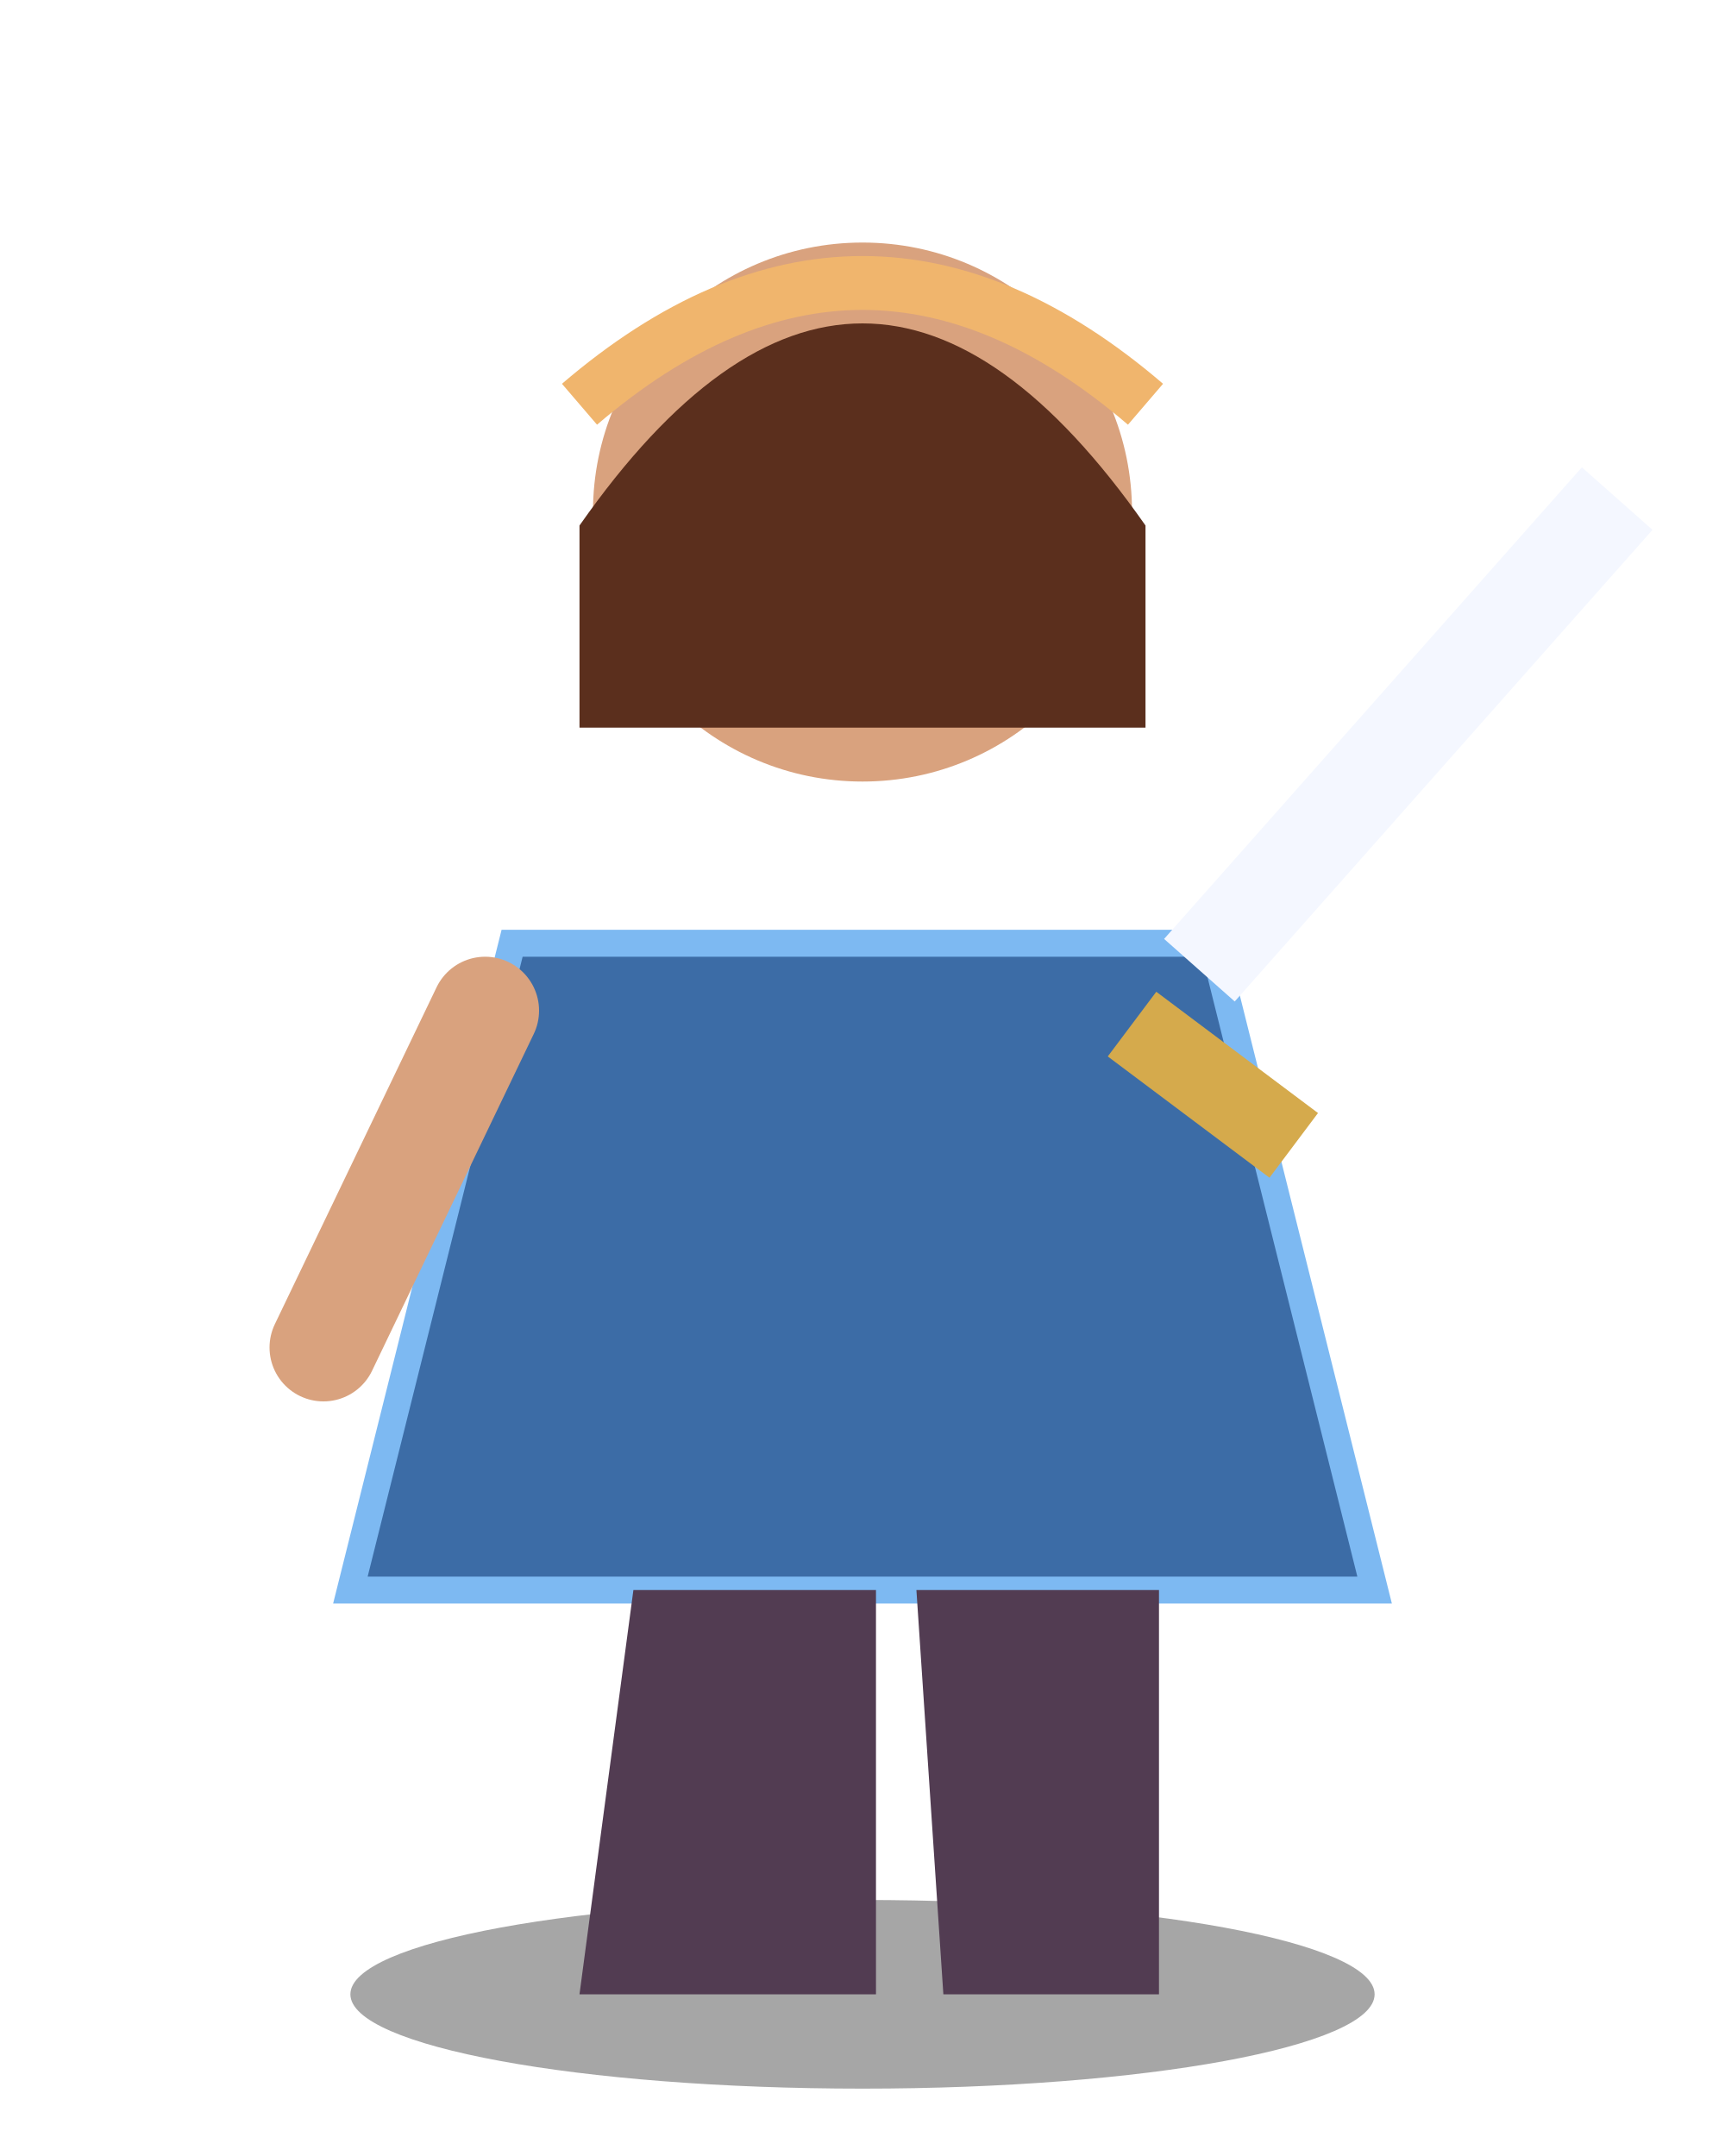
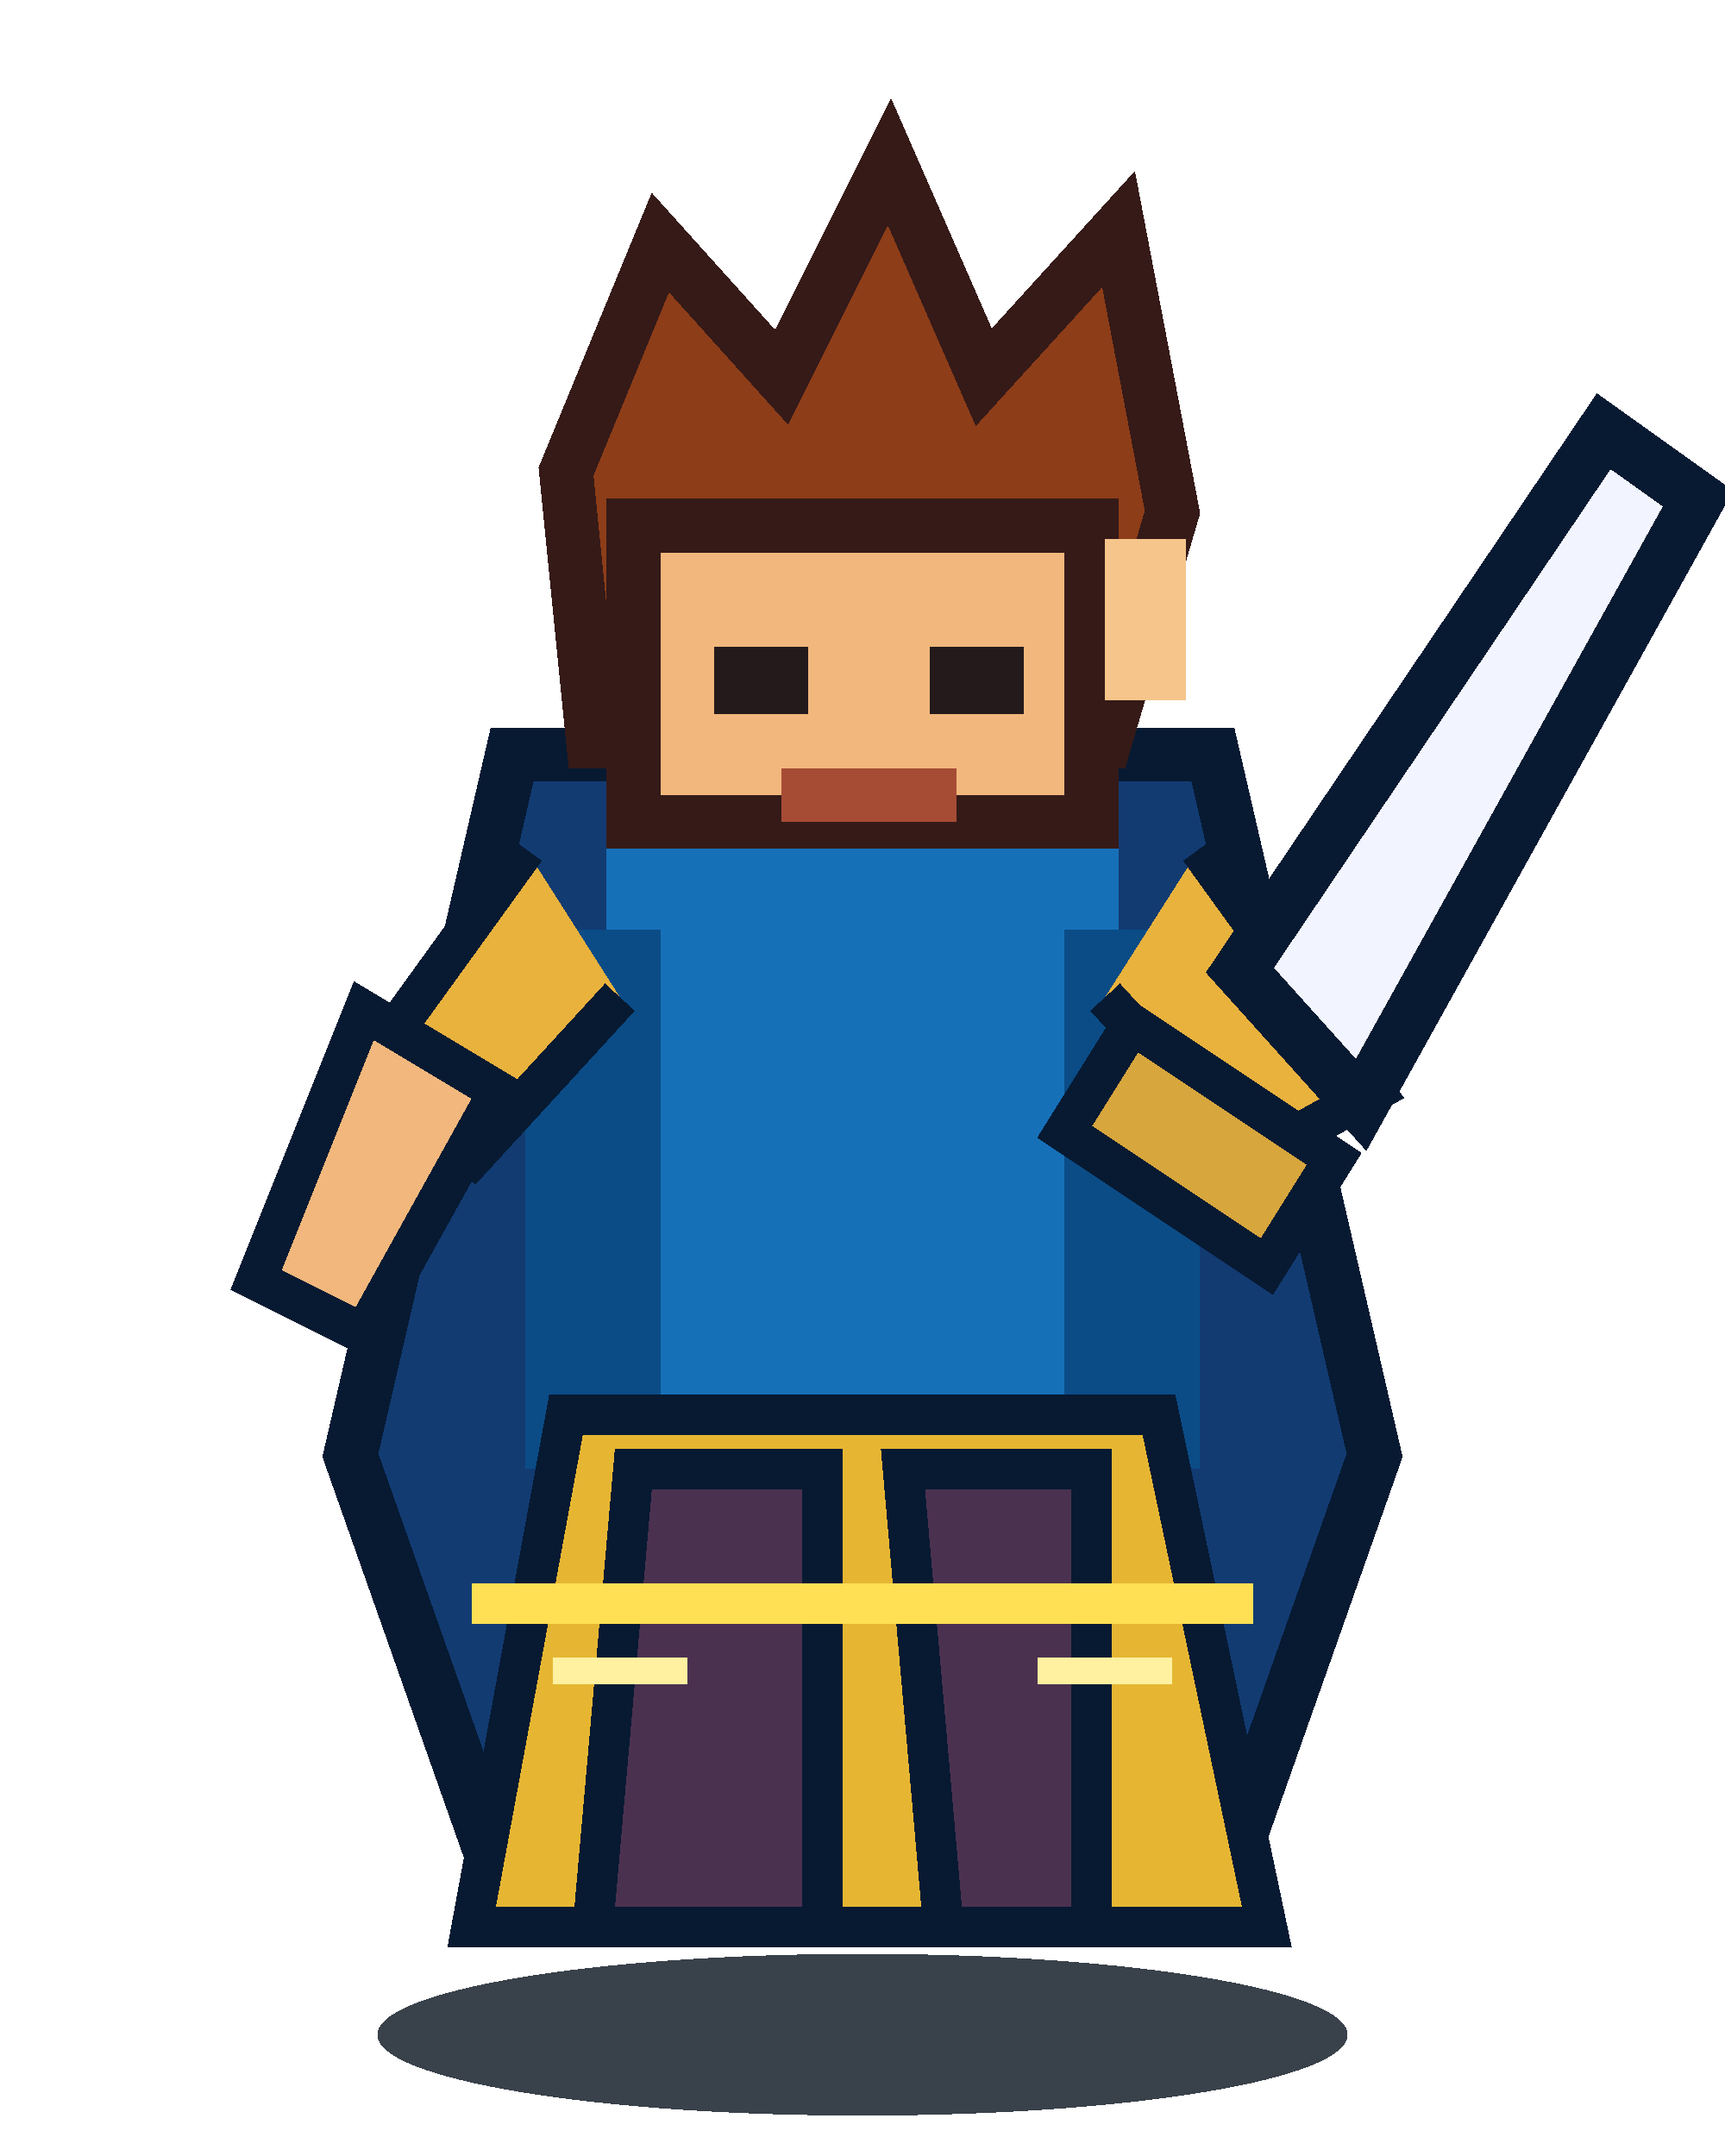
- <svg xmlns="http://www.w3.org/2000/svg" viewBox="0 0 128 160">
-   <ellipse cx="64" cy="148" rx="38" ry="7" fill="#000" opacity=".35" />
-   <circle cx="64" cy="38" r="20" fill="#d9a27e" />
-   <path d="M43 39Q64 9 85 39v15H43z" fill="#5b2f1d" />
-   <path d="M43 30q21-18 42 0" fill="none" stroke="#f0b56d" stroke-width="4" />
-   <path d="M38 70h52l12 48H26z" fill="#3c6ca6" stroke="#7db9f2" stroke-width="2" />
-   <path d="M47 118h18v30H43zM68 118h18v30H70z" fill="#523c52" />
-   <path d="M89 72l31-35" stroke="#f4f7ff" stroke-width="7" />
-   <path d="M84 76l12 9" stroke="#d5aa4c" stroke-width="6" />
-   <path d="M36 75l-12 25" stroke="#d9a27e" stroke-width="8" stroke-linecap="round" />
+ <svg xmlns="http://www.w3.org/2000/svg" viewBox="0 0 128 160" shape-rendering="crispEdges">
+   <ellipse cx="64" cy="151" rx="36" ry="6" fill="#07111d" opacity=".8" />
+   <path d="M38 56h52l12 52-12 34H38l-12-34z" fill="#123b72" stroke="#071a32" stroke-width="4" />
+   <path d="M45 62h38v42H45z" fill="#1670b8" />
+   <path d="M39 69h10v40H39zM79 69h10v40H79z" fill="#0b4c87" />
+   <path d="M42 105h44l8 38H35z" fill="#e6b632" stroke="#071a32" stroke-width="3" />
+   <path d="M47 109h14v34H44zM67 109h14v34H70z" fill="#4b3150" stroke="#071a32" stroke-width="3" />
+   <path d="M39 63l-13 18 9 5 11-12M89 63l13 18-9 5-11-12" fill="#e8b23d" stroke="#071a32" stroke-width="3" />
+   <path d="M42 35L49 18 58 28 66 12 73 28 83 17 87 38 82 55H44z" fill="#8d3d18" stroke="#351a18" stroke-width="4" />
+   <path d="M47 39h34v22H47z" fill="#f2b77c" stroke="#351a18" stroke-width="4" />
+   <path d="M53 48h7v5h-7zM69 48h7v5h-7z" fill="#241a1c" />
+   <path d="M58 57h13v4H58z" fill="#a64c35" />
+   <path d="M82 40h6v12h-6z" fill="#f6c58b" />
+   <path d="M92 72l27-40 7 5-25 45z" fill="#f2f5ff" stroke="#071a32" stroke-width="4" />
+   <path d="M84 76l15 10-5 8-15-10z" fill="#d7a63c" stroke="#071a32" stroke-width="3" />
+   <path d="M27 75l-8 20 8 4 10-18z" fill="#f2b77c" stroke="#071a32" stroke-width="3" />
+   <path d="M35 119h58" stroke="#ffdf54" stroke-width="3" />
+   <path d="M41 124h10M77 124h10" stroke="#fff1a0" stroke-width="2" />
</svg>
